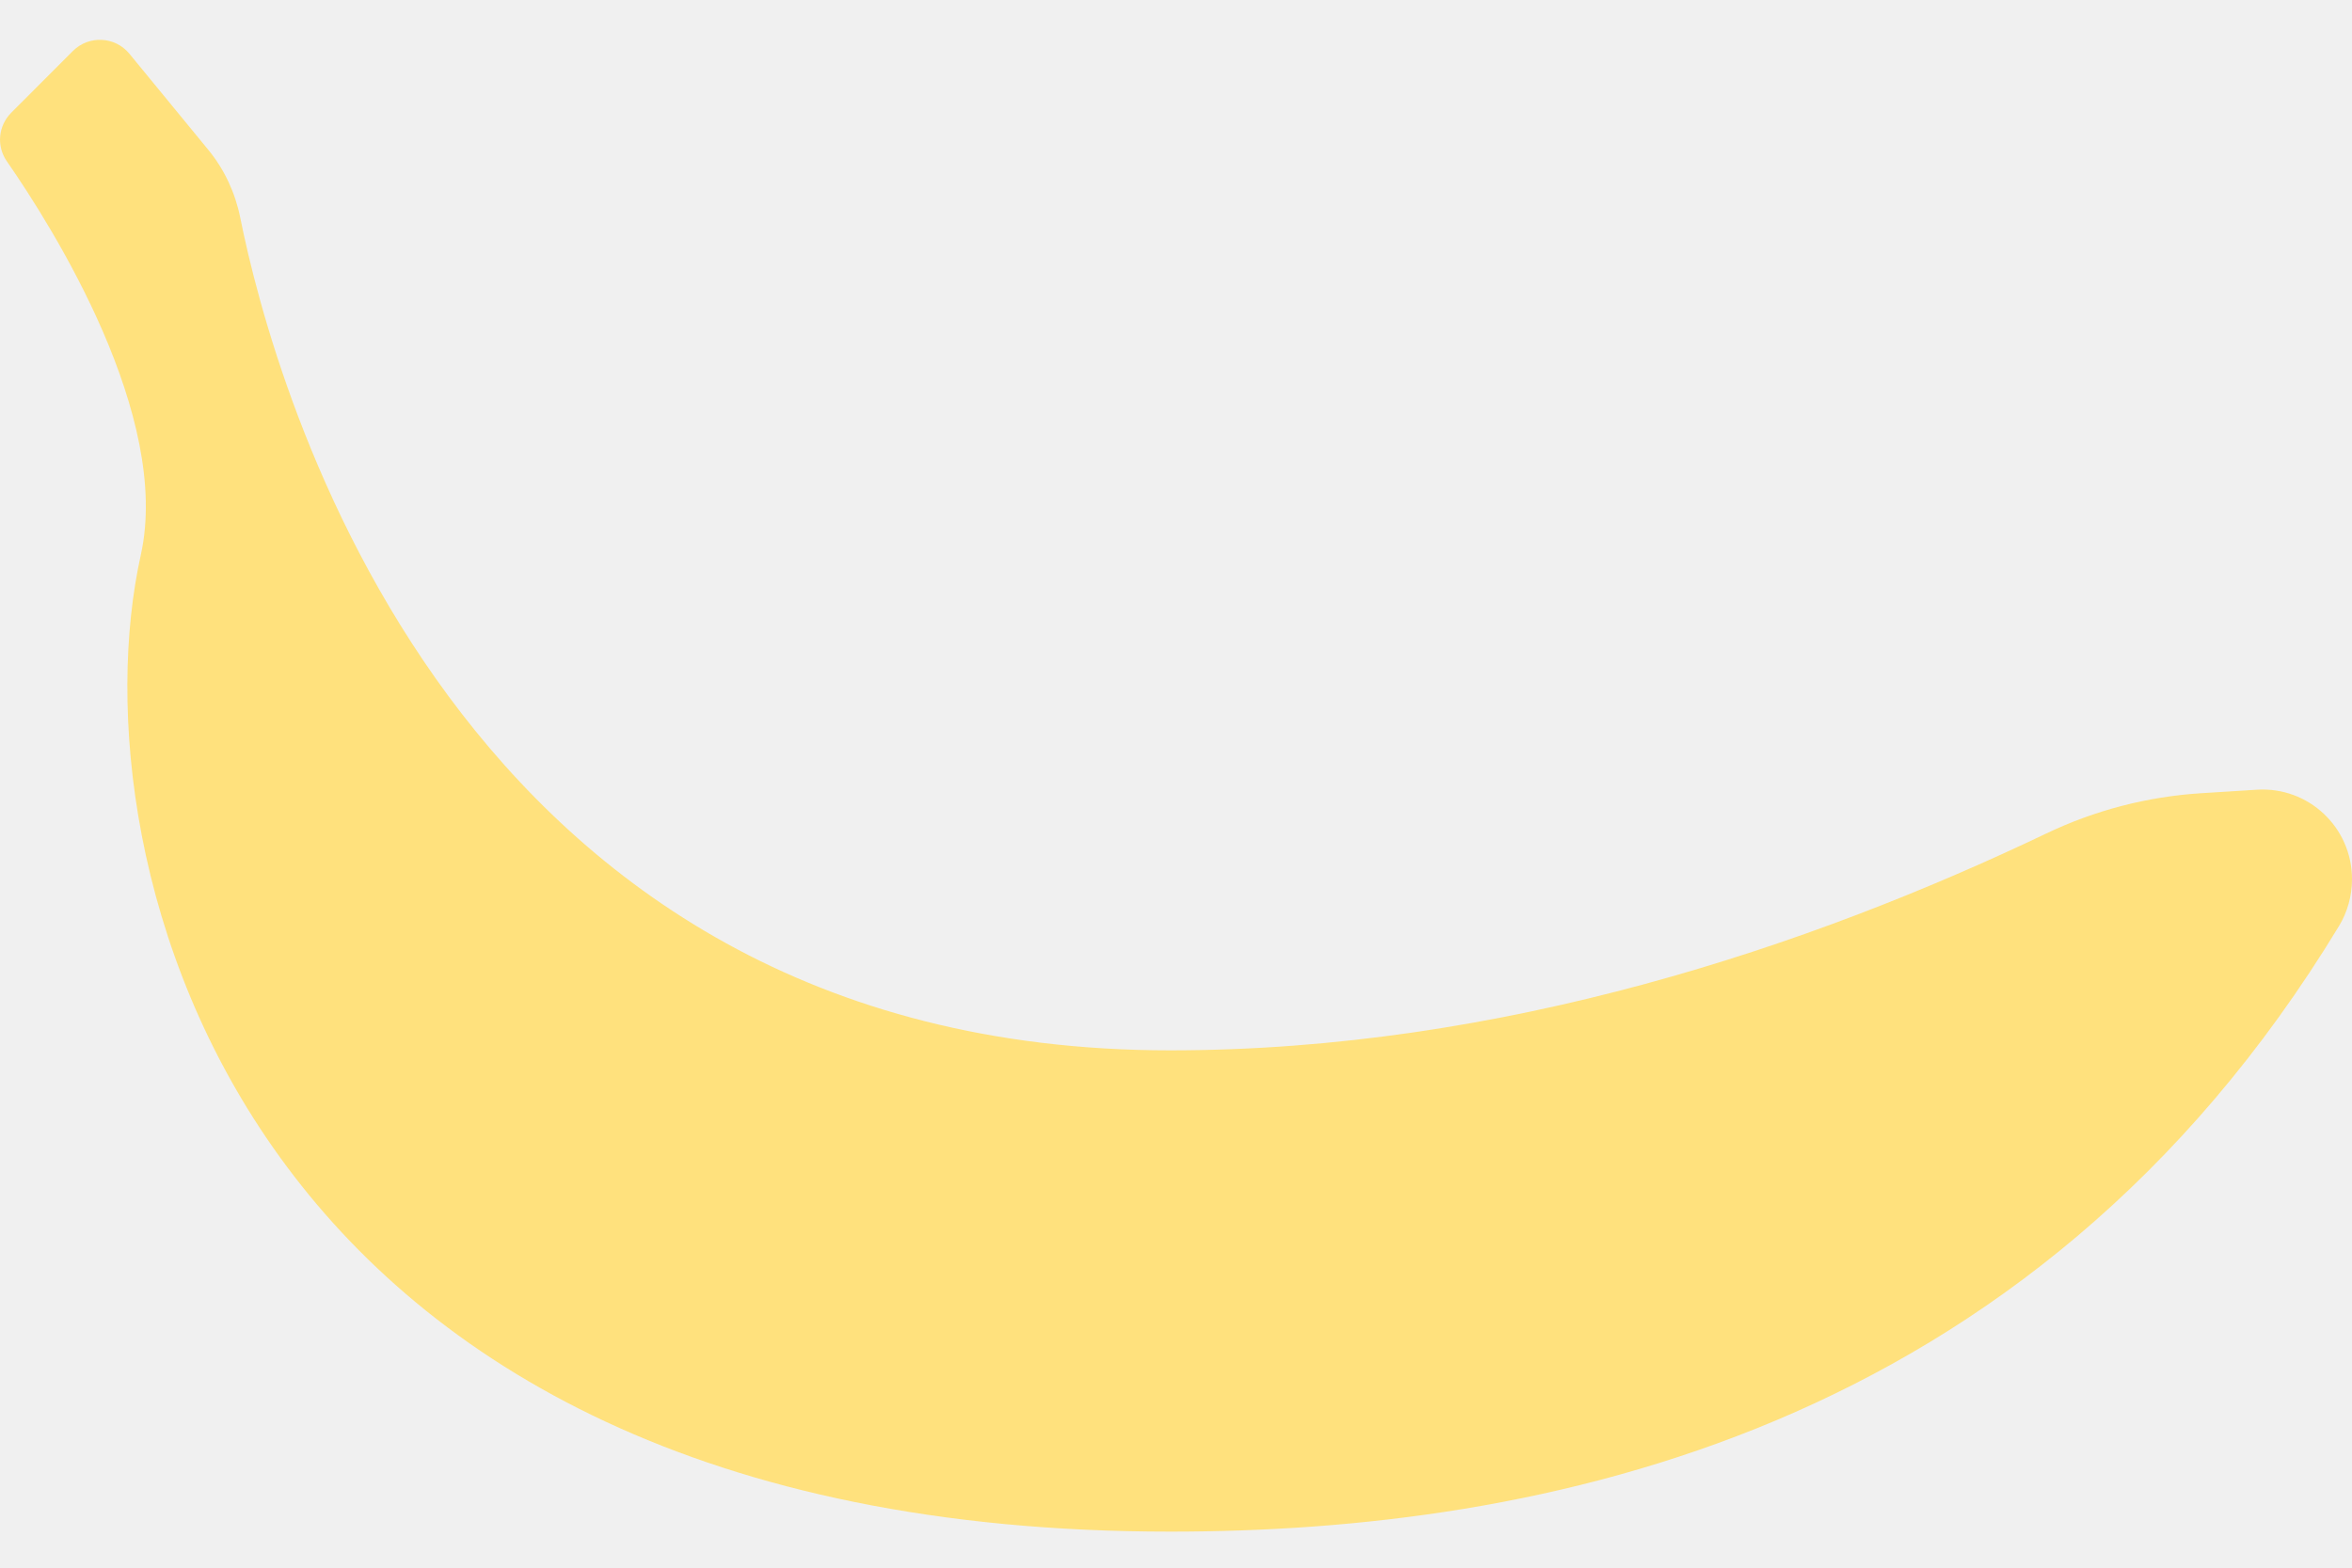
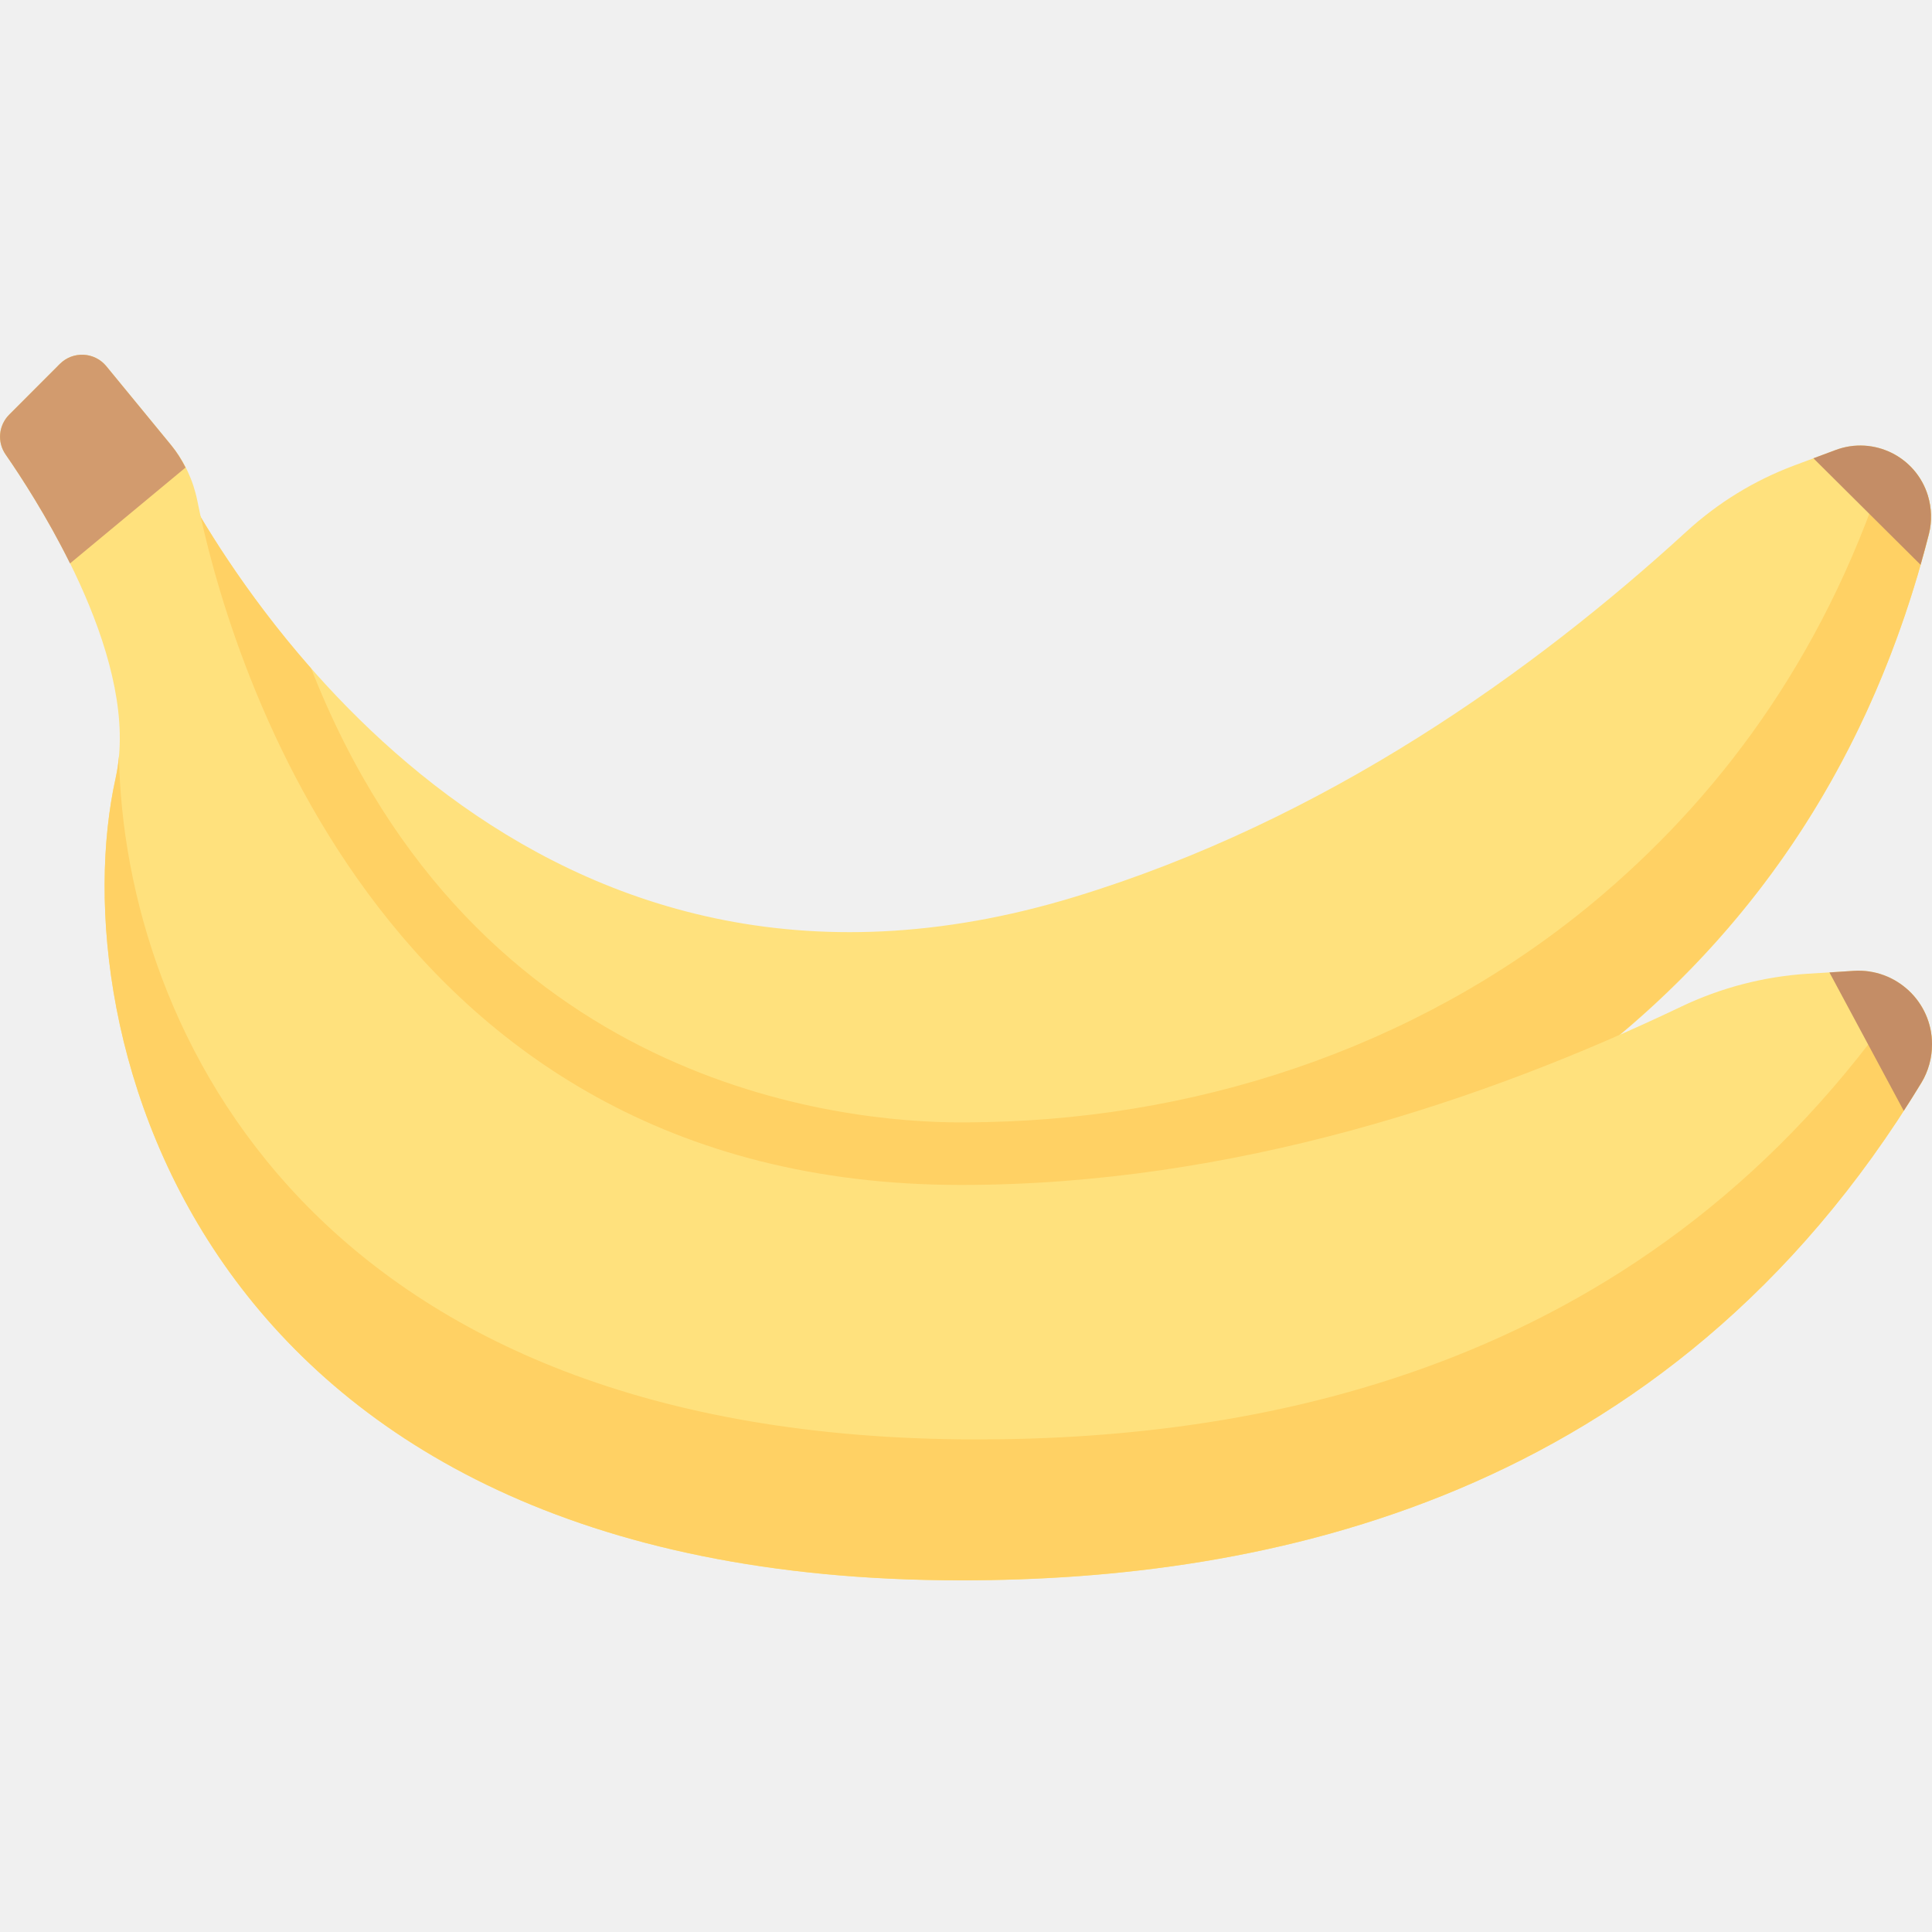
- <svg xmlns="http://www.w3.org/2000/svg" width="24" height="16" viewBox="0 0 24 16" fill="none">
-   <path d="M23.029 8.06C22.852 8.072 22.659 8.084 22.456 8.096C21.909 8.131 21.376 8.27 20.882 8.506C18.472 9.657 15.329 10.72 11.94 10.72C4.611 10.72 2.789 3.905 2.451 2.219C2.4 1.967 2.29 1.73 2.127 1.531L1.32 0.548C1.174 0.371 0.907 0.358 0.744 0.52L0.115 1.15C-0.018 1.283 -0.038 1.49 0.069 1.645C0.547 2.334 1.75 4.252 1.437 5.663C0.748 8.763 2.409 15.632 11.94 15.632C15.69 15.632 20.71 14.661 23.868 9.45C23.955 9.307 24 9.139 24 8.972C24 8.444 23.555 8.026 23.029 8.06Z" fill="#FFE17D" />
+ <svg xmlns="http://www.w3.org/2000/svg" width="24" height="24" viewBox="0 0 24 24" fill="none">
+   <g clip-path="url(#clip0)">
+     <path d="M23.949 6.157C23.801 5.672 23.275 5.412 22.801 5.591C22.641 5.651 22.467 5.716 22.284 5.784C21.791 5.969 21.34 6.246 20.951 6.602C19.057 8.336 16.465 10.193 13.349 11.142C6.61 13.195 3.026 7.438 2.243 5.983L1.449 7.653C1.878 8.198 2.227 8.82 2.275 9.434C2.509 12.477 5.961 18.328 14.725 15.658C18.173 14.608 22.517 12.309 23.962 6.634C24.001 6.478 23.996 6.311 23.949 6.157Z" fill="#FFE17D" />
+     <path d="M23.949 6.157C23.874 5.91 23.699 5.722 23.483 5.62C22.735 8.041 21.437 9.802 19.928 11.096C17.799 12.922 15.055 13.882 12.25 13.939C12.147 13.941 12.044 13.943 11.941 13.943C10.455 13.943 5.903 13.497 3.866 8.305C3.032 7.357 2.493 6.448 2.243 5.983L1.449 7.653C1.878 8.199 2.227 8.82 2.275 9.434C2.509 12.477 5.961 18.328 14.725 15.659C15.91 15.298 17.199 14.785 18.44 14.041C18.441 14.041 18.441 14.041 18.442 14.042C20.815 12.624 23.013 10.359 23.962 6.634C24.001 6.478 23.996 6.312 23.949 6.157Z" fill="#FFD164" />
+     <path d="M22.8 5.591C22.713 5.623 22.621 5.658 22.527 5.693L23.858 7.016C23.894 6.89 23.928 6.763 23.961 6.634C24.001 6.478 23.995 6.311 23.949 6.157C23.801 5.672 23.275 5.412 22.8 5.591Z" fill="#C48D66" />
+     <path d="M23.029 12.06C22.852 12.072 22.659 12.084 22.456 12.096C21.909 12.131 21.376 12.27 20.882 12.506C18.472 13.657 15.329 14.72 11.94 14.72C4.611 14.72 2.789 7.905 2.451 6.219C2.4 5.967 2.29 5.73 2.127 5.531L1.32 4.548C1.174 4.371 0.907 4.358 0.744 4.52L0.115 5.15C-0.018 5.283 -0.038 5.49 0.069 5.645C0.547 6.334 1.75 8.252 1.437 9.663C0.748 12.763 2.409 19.632 11.94 19.632C15.69 19.632 20.71 18.661 23.868 13.45C23.955 13.307 24 13.139 24 12.972C24 12.444 23.555 12.027 23.029 12.06Z" fill="#FFE17D" />
+     <path d="M23.699 12.296C20.523 16.983 15.743 17.881 12.135 17.881C3.914 17.881 1.539 12.79 1.478 9.396C1.469 9.487 1.456 9.576 1.437 9.663C0.748 12.762 2.409 19.631 11.94 19.631C15.69 19.631 20.71 18.66 23.868 13.45C23.955 13.306 24 13.139 24 12.971C24 12.702 23.883 12.462 23.699 12.296Z" fill="#FFD164" />
+     <path d="M2.305 5.808C2.255 5.71 2.197 5.617 2.127 5.531L1.32 4.548C1.174 4.371 0.907 4.358 0.744 4.52L0.115 5.15C-0.018 5.283 -0.038 5.49 0.069 5.645C0.265 5.928 0.584 6.421 0.87 6.999L2.305 5.808Z" fill="#D29B6E" />
+     <path d="M23.029 12.06C22.932 12.067 22.831 12.073 22.726 12.08L23.649 13.799C23.723 13.685 23.796 13.569 23.868 13.45C23.955 13.307 24 13.14 24 12.972C24 12.445 23.555 12.027 23.029 12.06Z" fill="#C48D66" />
+   </g>
+   <defs>
+     <clipPath id="clip0">
+       <rect width="24" height="24" fill="white" />
+     </clipPath>
+   </defs>
</svg>
